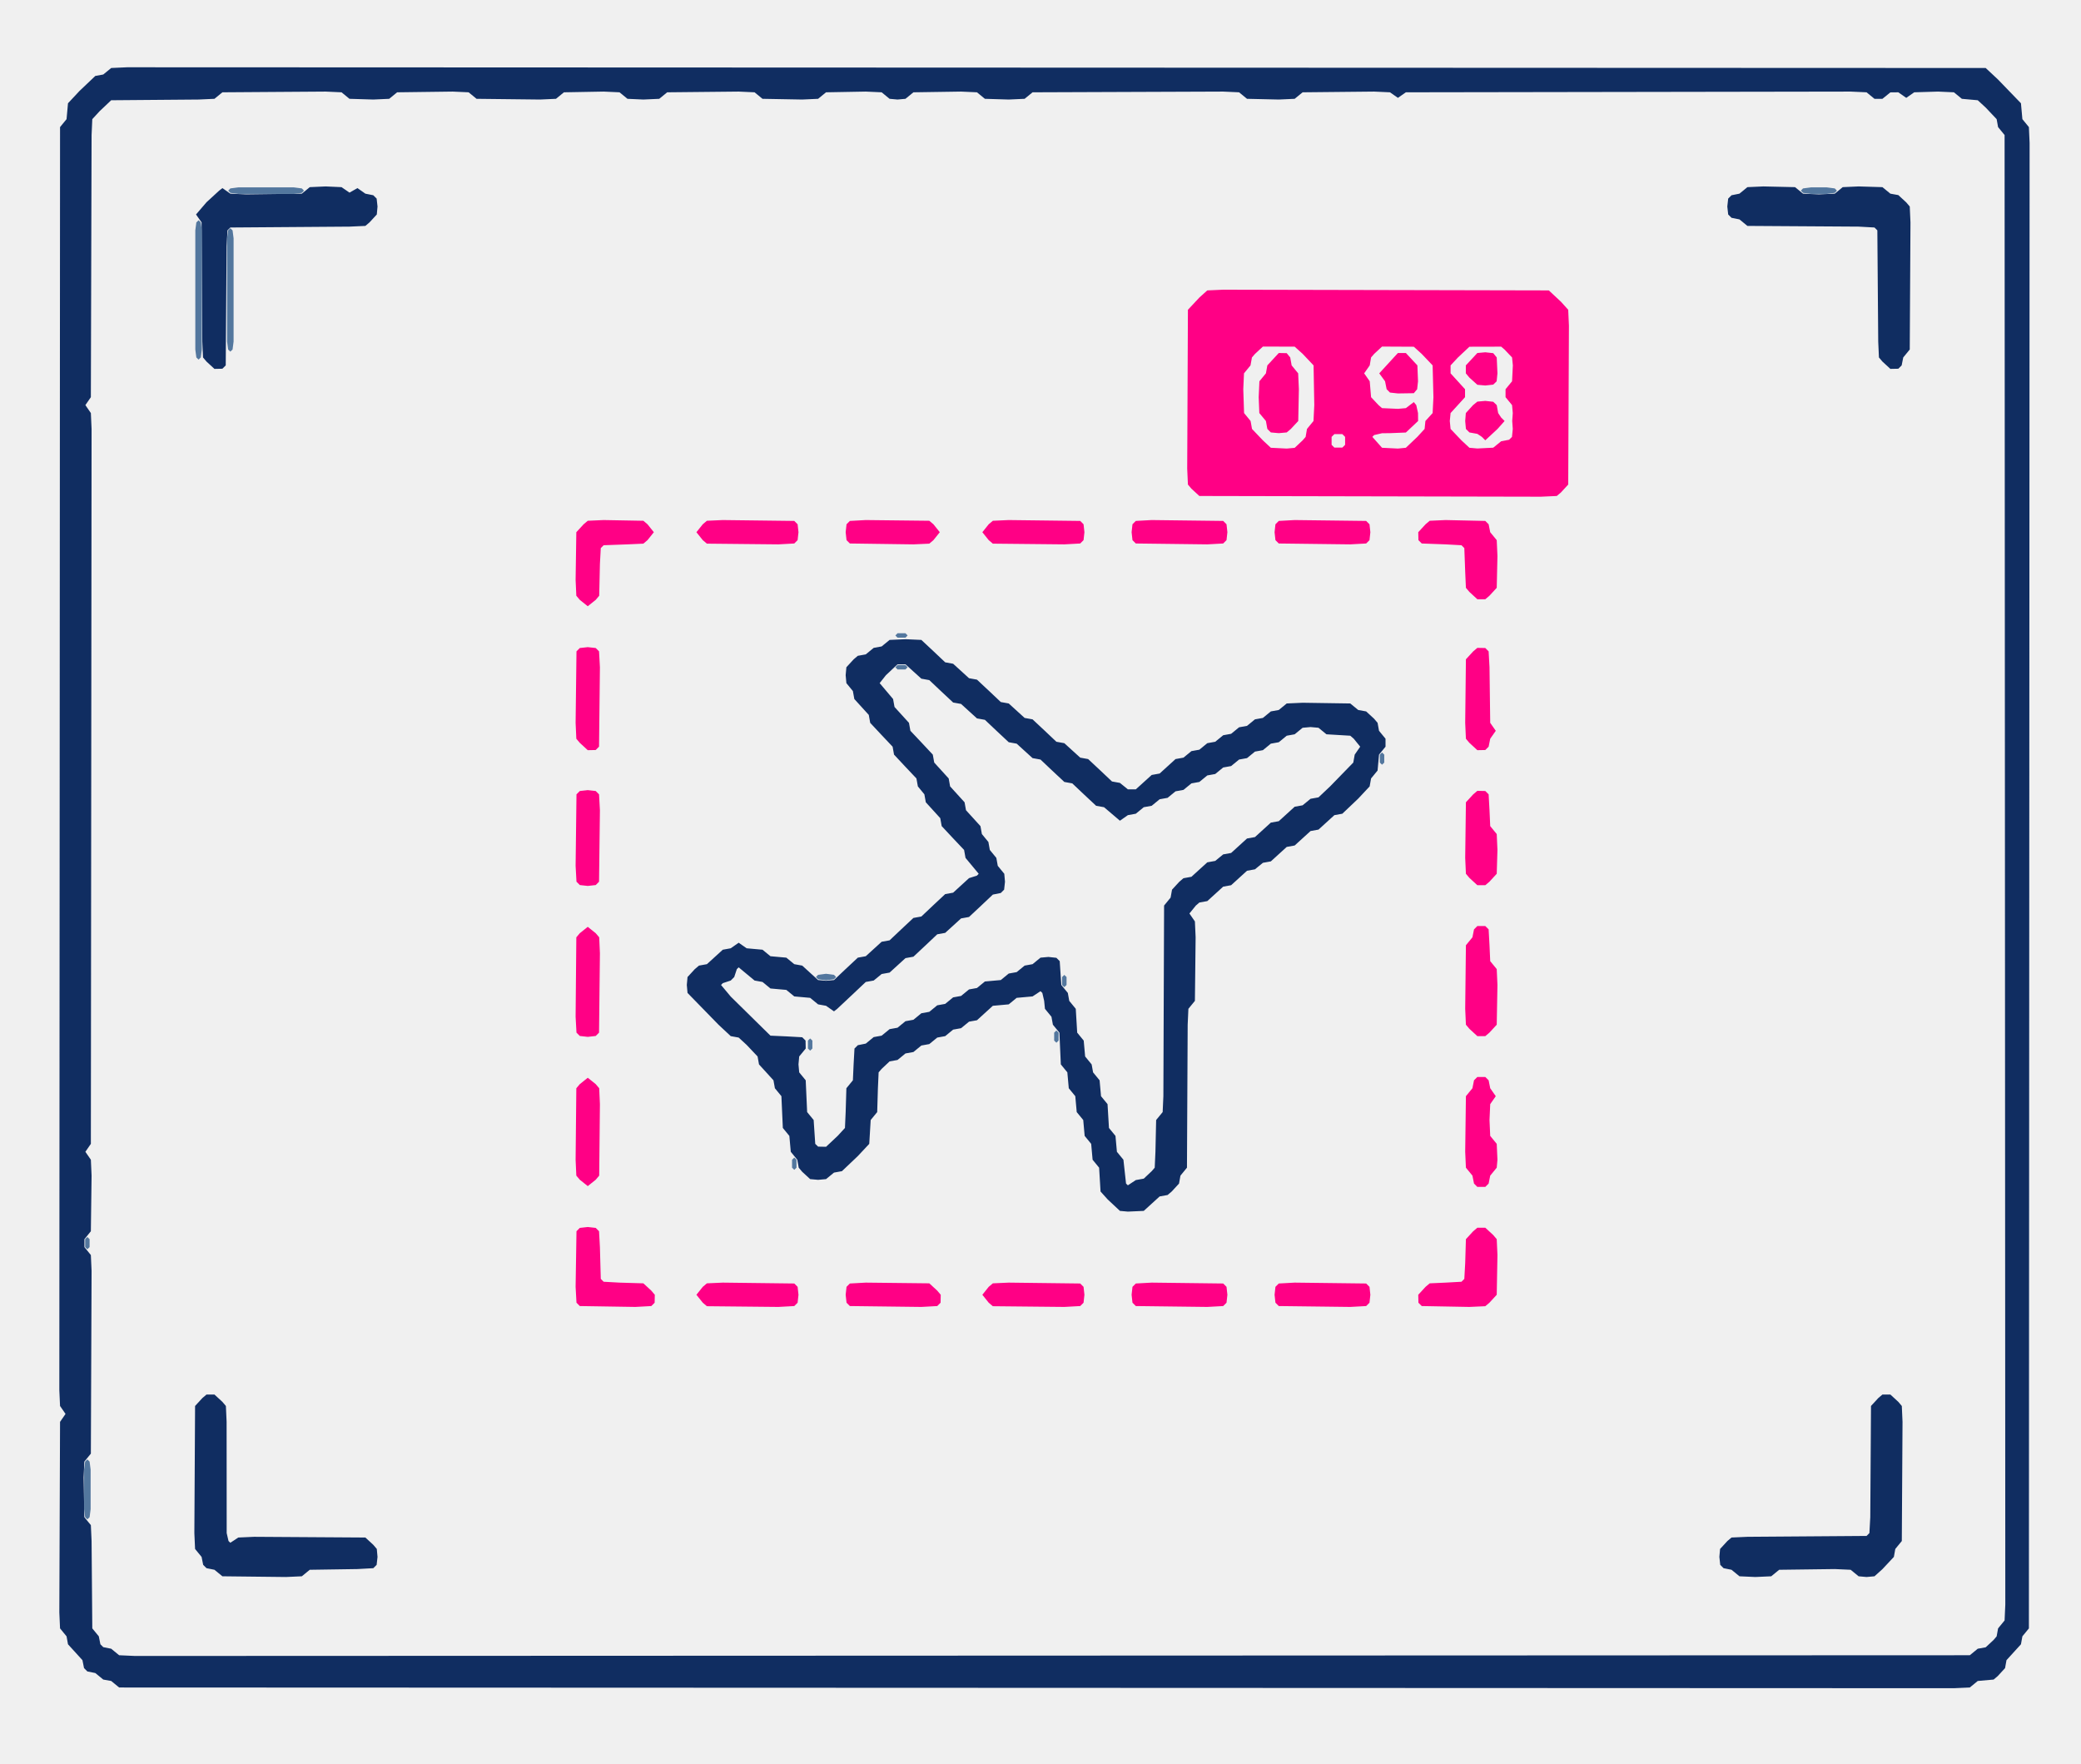
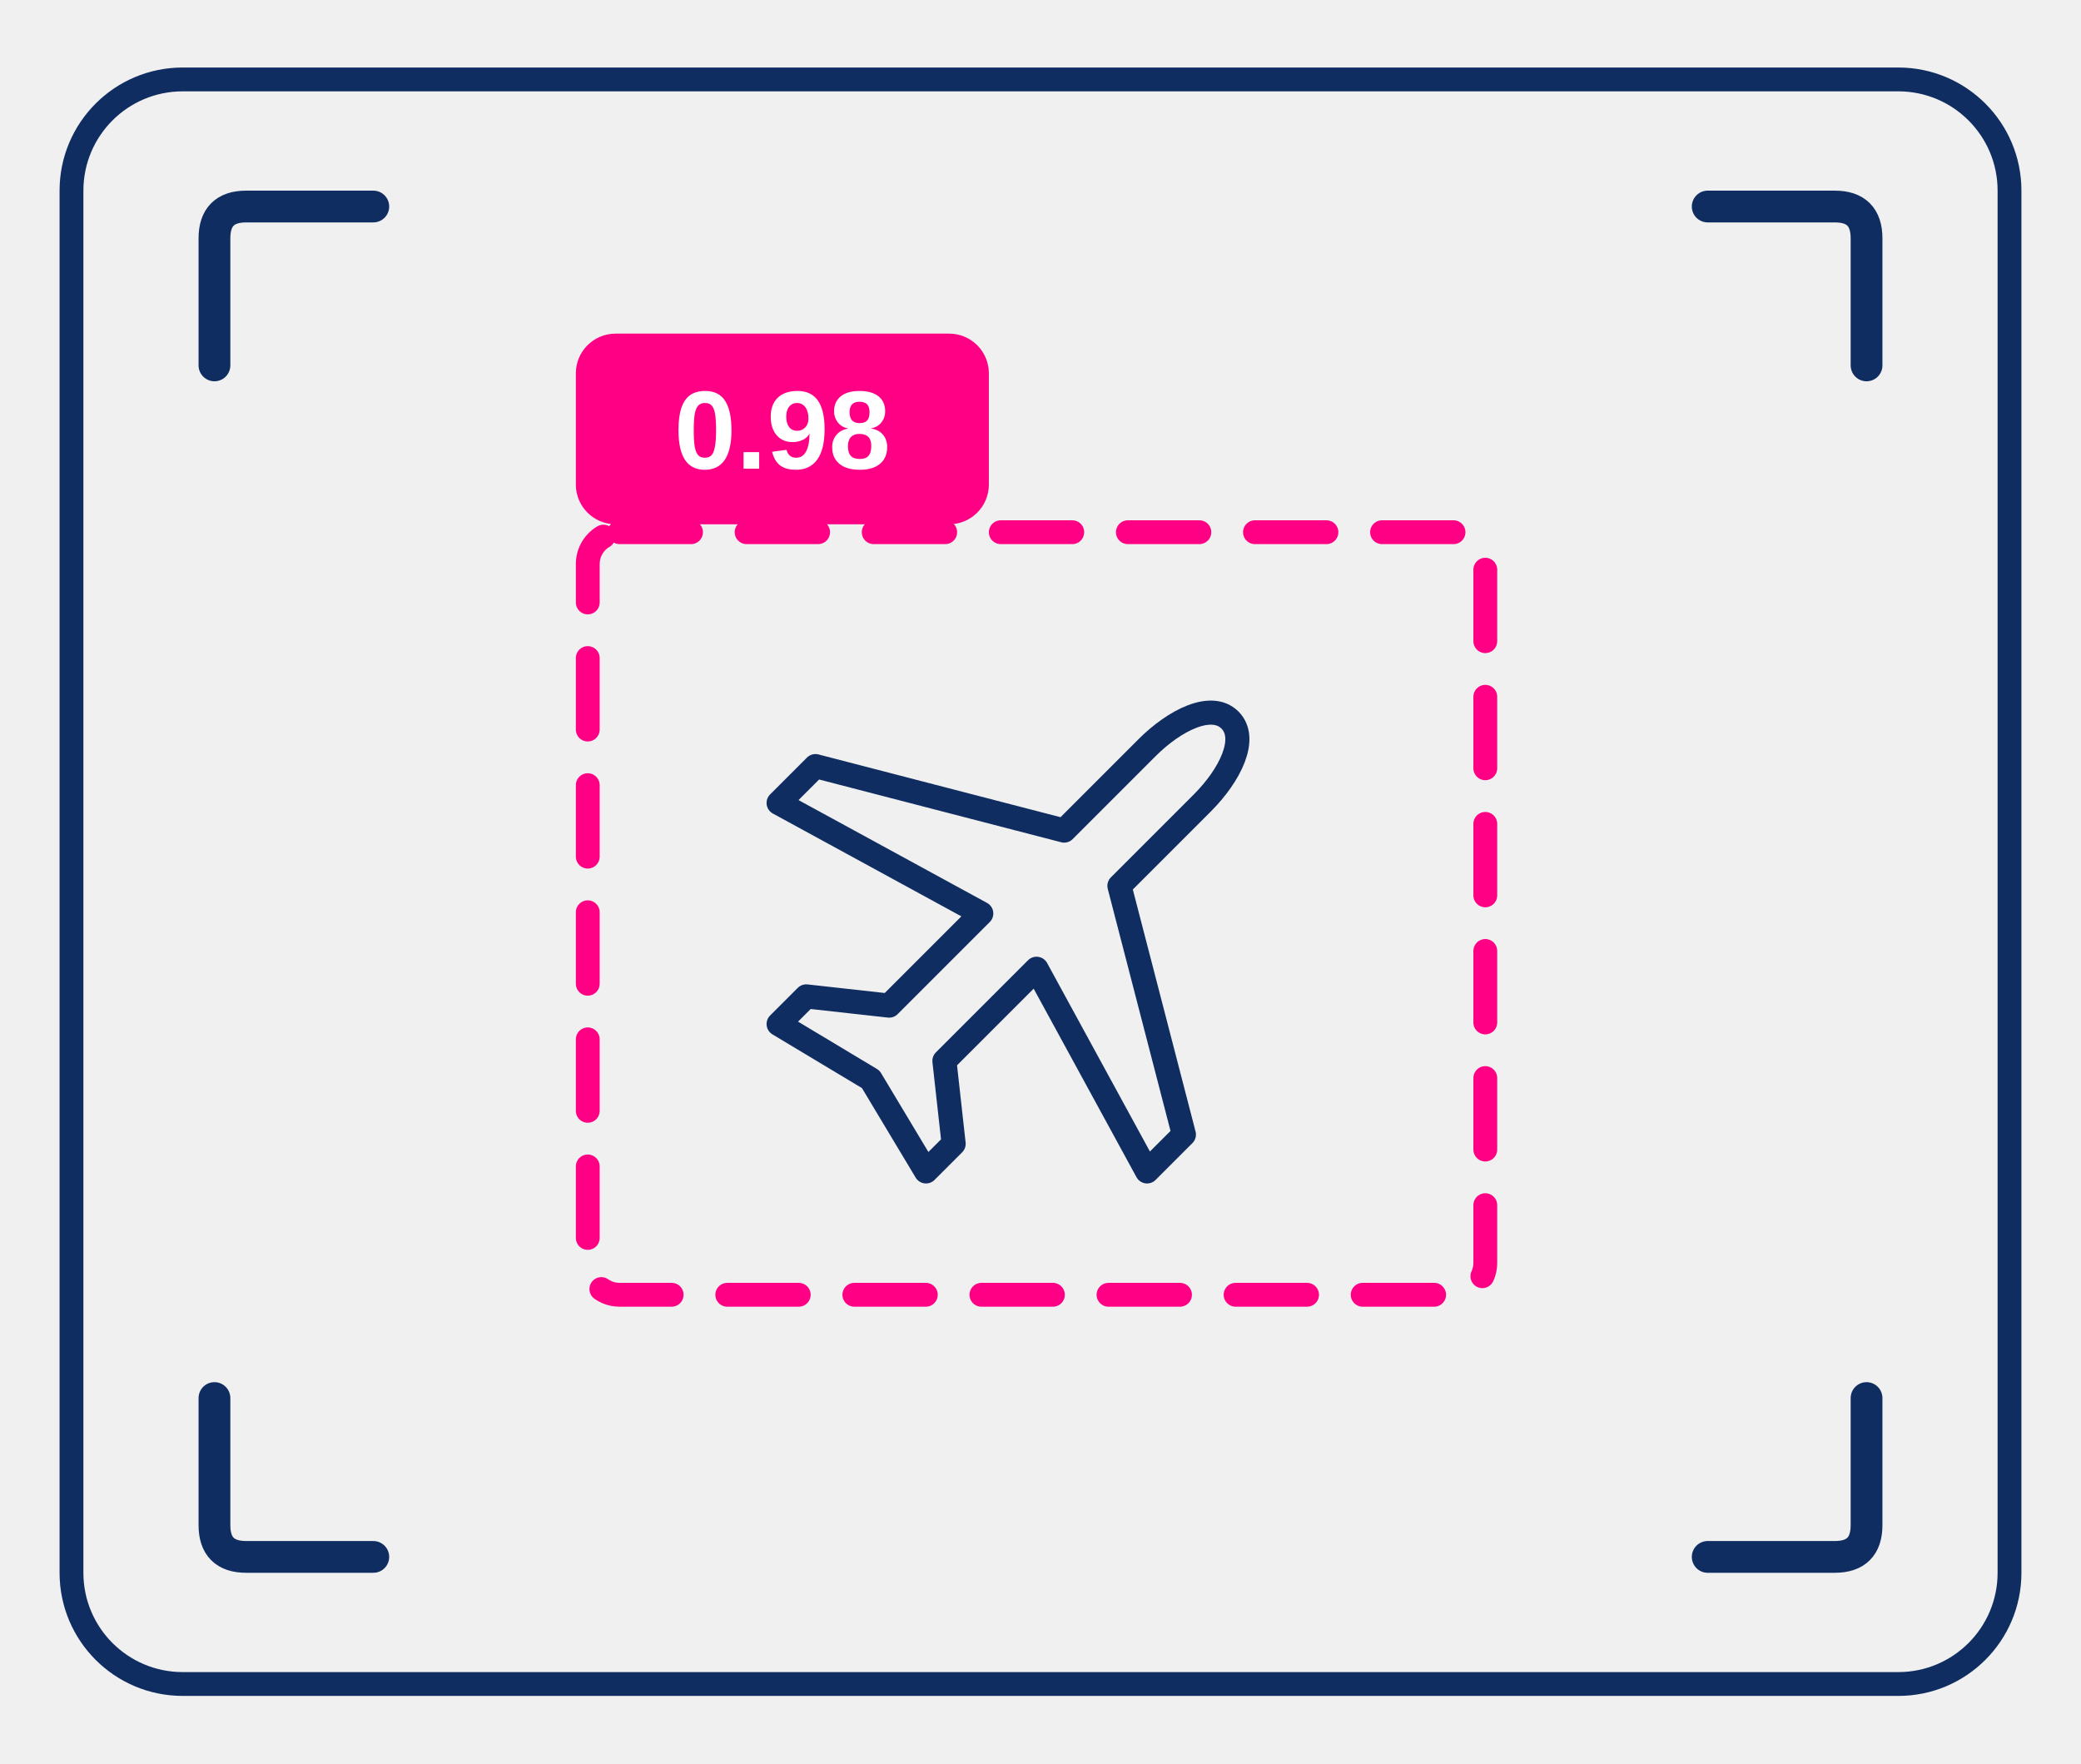
- <svg xmlns="http://www.w3.org/2000/svg" width="262" height="222" viewBox="0 0 262 222" overflow="hidden">
-   <path d="M14 8.56 16 8.47 250 8.56 251.54 10 254.44 13 254.62 15 255.44 16 255.53 18 255.44 205 254.62 206 254.44 207 252.62 209 252.44 210 251.52 211 251 211.44 249 211.62 248 212.44 246 212.53 15 212.44 14 211.62 13 211.44 12 210.62 11 210.42 10.58 210 10.38 209 8.56 207 8.38 206 7.56 205 7.47 203 7.56 179 8.25 178 7.56 177 7.47 175 7.56 16 8.38 15 8.56 13 10 11.46 12 9.56 13 9.38 14 8.56 14 8.56ZM28 11.62 27 12.44 25 12.53 14 12.62 12.54 14 11.62 15 11.53 17 11.44 50 10.75 51 11.44 52 11.53 54 11.44 144 10.75 145 11.44 146 11.53 148 11.44 155 10.63 156 10.63 157 11.44 158 11.53 160 11.44 183 10.62 184 10.53 186 10.62 191 11.44 192 11.53 194 11.62 205 12.44 206 12.64 207 13 207.36 14 207.56 15 208.38 17 208.47 248 208.38 249 207.56 250 207.38 251 206.45 251.38 206 251.56 205 252.38 204 252.47 202 252.38 17 251.56 16 251.38 15 250 13.54 249 12.62 247 12.44 246 11.62 244 11.53 241 11.62 240 12.32 239 11.62 238 11.63 237 12.44 236 12.44 235 11.62 233 11.53 177 11.62 176 12.32 175 11.62 173 11.53 164 11.62 163 12.44 161 12.53 157 12.44 156 11.62 154 11.53 130 11.62 129 12.44 127 12.53 124 12.44 123 11.62 121 11.53 115 11.62 114 12.44 113 12.53 112 12.44 111 11.62 109 11.53 104 11.62 103 12.44 101 12.53 96 12.44 95 11.62 93 11.53 84 11.62 83 12.44 81 12.53 79 12.44 78 11.62 76 11.53 71 11.62 70 12.44 68 12.53 60 12.44 59 11.62 57 11.53 50 11.62 49 12.44 47 12.53 44 12.44 43 11.62 41 11.53 28 11.62 28 11.62ZM28 23.68 29 24.38 31 24.47 38 24.38 39 23.56 41 23.47 43 23.56 44 24.25 45 23.68 46 24.38 47 24.58 47.42 25 47.53 26 47.44 27 46.52 28 46 28.44 44 28.53 29 28.64 28.64 29 28.53 31 28.42 46 28 46.42 27 46.44 26 45.52 25.56 45 25.47 43 25.38 28 24.68 27 26 25.46 27.59 24 28 23.68 28 23.68ZM220 23.56 222 23.47 226 23.56 227 24.38 229 24.47 231 24.38 232 23.56 234 23.47 237 23.56 238 24.38 239 24.56 240 25.48 240.44 26 240.53 28 240.44 44 239.62 45 239.42 46 239 46.42 238 46.44 237 45.52 236.56 45 236.47 43 236.36 29 236 28.64 234 28.53 220 28.44 219 27.62 218 27.42 217.58 27 217.47 26 217.58 25 218 24.58 219 24.38 220 23.56 220 23.56ZM112 80.56 114 80.47 116 80.56 117.54 82 119 83.38 120 83.56 122 85.38 123 85.56 124.54 87 126 88.38 127 88.56 129 90.38 130 90.56 131.54 92 133 93.38 134 93.56 136 95.38 137 95.56 138.54 97 140 98.38 141 98.56 142 99.37 143 99.37 145 97.56 146 97.38 148 95.56 149 95.38 150 94.56 151 94.38 152 93.56 153 93.38 154 92.56 155 92.38 156 91.56 157 91.38 158 90.56 159 90.38 160 89.56 161 89.38 162 88.56 164 88.47 170 88.56 171 89.38 172 89.56 173 90.48 173.44 91 173.62 92 174.44 93 174.44 94 173.62 95 173.44 97 172.62 98 172.44 99 171 100.54 169 102.44 168 102.62 166 104.44 165 104.62 163 106.44 162 106.62 160 108.44 159 108.62 158 109.44 157 109.62 155 111.44 154 111.62 152 113.44 151 113.62 150.56 114 149.75 115 150.44 116 150.53 118 150.44 126 149.62 127 149.53 129 149.44 147 148.62 148 148.44 149 147.52 150 147 150.44 146 150.62 144 152.44 142 152.53 141 152.44 139.46 151 138.56 150 138.38 147 137.56 146 137.38 144 136.56 143 136.38 141 135.56 140 135.38 138 134.56 137 134.38 135 133.56 134 133.47 132 133.38 130 132.56 129 132.38 128 131.56 127 131.46 126 131.23 125 131 124.78 130 125.44 128 125.62 127 126.44 125 126.62 123 128.44 122 128.62 121 129.44 120 129.62 119 130.44 118 130.62 117 131.44 116 131.62 115 132.44 114 132.62 113 133.44 112 133.62 111 134.56 110.62 135 110.53 137 110.44 140 109.62 141 109.44 144 108 145.54 106 147.44 105 147.62 104 148.44 103 148.53 102 148.44 101 147.52 100.56 147 100.38 146 99.56 145 99.38 143 98.56 142 98.47 140 98.38 138 97.56 137 97.38 136 95.56 134 95.38 133 94 131.54 93 130.62 92 130.44 90.46 129 86.56 125 86.47 124 86.56 123 87.48 122 88 121.56 89 121.38 91 119.56 92 119.38 93 118.68 94 119.38 96 119.56 97 120.38 99 120.56 100 121.38 101 121.56 103 123.38 104 123.47 105 123.38 106.46 122 108 120.56 109 120.38 111 118.56 112 118.38 113.46 117 115 115.56 116 115.38 117.46 114 119 112.56 120 112.38 122 110.55 123 110.23 123.22 110 121.56 108 121.38 107 120 105.54 118.56 104 118.38 103 116.56 101 116.38 100 115.56 99 115.38 98 114 96.54 112.56 95 112.38 94 111 92.54 109.56 91 109.38 90 107.56 88 107.38 87 106.56 86 106.47 85 106.56 84 107.48 83 108 82.56 109 82.38 110 81.56 111 81.38 112 80.56 112 80.56ZM113 83.63 111.54 85 110.75 86 112.44 88 112.62 89 114.44 91 114.62 92 116 93.46 117.44 95 117.62 96 119.44 98 119.62 99 121.44 101 121.62 102 123.44 104 123.62 105 124.44 106 124.62 107 125.44 108 125.62 109 126.44 110 126.53 111 126.42 112 126 112.42 125 112.62 123.54 114 122 115.44 121 115.62 119 117.44 118 117.62 116.54 119 115 120.44 114 120.62 112 122.44 111 122.62 110 123.44 109 123.62 107.54 125 105.41 127 105 127.32 104 126.62 103 126.44 102 125.62 100 125.44 99 124.62 97 124.44 96 123.62 95 123.44 93 121.78 92.77 122 92.44 123 92 123.44 91 123.77 90.78 124 92 125.46 97 130.38 99 130.47 101 130.58 101.42 131 101.44 132 100.62 133 100.53 134 100.62 135 101.44 136 101.53 138 101.62 140 102.44 141 102.64 144 103 144.35 104 144.37 105.46 143 106.38 142 106.47 140 106.56 137 107.38 136 107.47 134 107.58 132 108 131.58 109 131.38 110 130.56 111 130.38 112 129.56 113 129.38 114 128.56 115 128.38 116 127.56 117 127.38 118 126.56 119 126.38 120 125.56 121 125.38 122 124.56 123 124.38 124 123.56 126 123.38 127 122.56 128 122.38 129 121.56 130 121.38 131 120.56 132 120.47 133 120.58 133.42 121 133.62 124 134.44 125 134.62 126 135.44 127 135.62 130 136.44 131 136.62 133 137.44 134 137.62 135 138.44 136 138.62 138 139.44 139 139.62 142 140.44 143 140.62 145 141.44 146 141.77 149 142 149.22 143 148.56 144 148.38 145 147.44 145.38 147 145.47 145 145.56 141 146.38 140 146.47 138 146.56 114 147.38 113 147.56 112 148.48 111 149 110.56 150 110.38 152 108.56 153 108.38 154 107.56 155 107.38 157 105.56 158 105.38 160 103.56 161 103.38 163 101.56 164 101.38 165 100.56 166 100.38 167.46 99 170.38 96 170.56 95 171.25 94 170.44 93 170 92.62 167 92.44 166 91.62 165 91.53 164 91.62 163 92.44 162 92.62 161 93.44 160 93.62 159 94.44 158 94.62 157 95.44 156 95.62 155 96.44 154 96.62 153 97.44 152 97.62 151 98.44 150 98.62 149 99.44 148 99.62 147 100.44 146 100.62 145 101.44 144 101.62 143 102.44 142 102.62 141 103.32 139 101.62 138 101.44 136.46 100 135 98.62 134 98.44 132.46 97 131 95.62 130 95.44 128 93.62 127 93.44 125.46 92 124 90.62 123 90.44 121 88.62 120 88.44 118.46 87 117 85.62 116 85.44 114 83.63 113 83.63 113 83.63ZM26 175.56 27 175.56 28 176.48 28.44 177 28.53 179 28.54 193 28.77 194 29 194.22 30 193.56 32 193.47 46 193.56 47 194.48 47.44 195 47.53 196 47.42 197 47 197.42 45 197.53 39 197.62 38 198.44 36 198.53 28 198.44 27 197.62 26 197.42 25.58 197 25.38 196 24.56 195 24.47 193 24.56 177 25.48 176 26 175.56 26 175.56ZM237 175.56 238 175.56 239 176.48 239.44 177 239.53 179 239.44 194 238.62 195 238.44 196 237 197.54 236 198.44 235 198.53 234 198.44 233 197.62 231 197.53 224 197.62 223 198.44 221 198.53 219 198.44 218 197.62 217 197.42 216.58 197 216.47 196 216.56 195 217.48 194 218 193.56 220 193.47 235 193.36 235.36 193 235.47 191 235.56 177 236.48 176 237 175.56 237 175.56Z" fill="#102D61" fill-rule="evenodd" />
-   <path d="M152 36.56 154 36.47 195 36.56 196.54 38 197.44 39 197.53 41 197.44 61 196.52 62 196 62.44 194 62.53 151 62.44 150 61.52 149.56 61 149.47 59 149.56 39 151 37.46 152 36.56 152 36.56ZM159 43.63 158 44.56 157.62 45 157.44 46 156.62 47 156.53 49 156.63 52 157.45 53 157.63 54 159 55.44 160 56.37 162 56.47 163 56.38 164 55.44 164.38 55 164.55 54 165.37 53 165.47 51 165.38 46 164 44.54 163 43.64 159 43.63 159 43.63ZM174 43.63 173 44.56 172.62 45 172.45 46 171.75 47 172.45 48 172.62 50 173.56 51 174 51.38 176 51.47 177 51.38 178 50.62 178.31 51 178.53 52 178.54 53 177 54.45 175 54.53 174 54.54 173 54.77 172.78 55 174 56.37 176 56.47 177 56.37 178.44 55 179.36 54 179.46 53 180.37 52 180.47 50 180.37 46 179 44.56 178 43.65 174 43.63 174 43.63ZM185 43.65 183.56 45 182.63 46 182.63 47 184.45 49 184.45 50 182.63 52 182.53 53 182.63 54 184 55.44 185 56.37 186 56.46 188 56.36 189 55.55 190 55.36 190.36 55 190.46 54 190.39 53 190.46 52 190.37 51 189.55 50 189.55 49 190.37 48 190.47 46 190.37 45 189.42 44 189 43.64 185 43.65 185 43.65ZM161 44.44 162 44.46 162.44 45 162.62 46 163.44 47 163.53 49 163.45 53 162.52 54 162 54.44 161 54.53 160 54.44 159.56 54 159.38 53 158.55 52 158.47 50 158.56 48 159.38 47 159.56 46 161 44.44 161 44.44ZM176 44.44 177 44.44 178.45 46 178.53 48 178.42 49 178 49.5 176 49.53 175 49.42 174.58 49 174.38 48 173.65 47 175.48 45 176 44.44 176 44.44ZM186 44.44 187 44.35 188 44.46 188.44 45 188.53 47 188.43 48 188 48.42 187 48.53 186 48.44 185 47.54 184.55 47 184.55 46 186 44.44 186 44.44ZM186 50.56 187 50.47 188 50.58 188.44 51 188.62 52 189 52.57 189.43 53 188.54 54 187 55.43 186.57 55 186 54.62 185 54.44 184.56 54 184.47 53 184.55 52 185.46 51 186 50.56 186 50.56ZM168 54.65 167.65 55 167.65 56 168 56.35 169 56.35 169.35 56 169.35 55 169 54.65 168 54.65 168 54.65ZM74 65.56 76 65.47 81 65.56 81.52 66 82.32 67 81.52 68 81 68.44 79 68.53 76 68.64 75.64 69 75.53 71 75.44 75 75 75.52 74 76.32 73 75.52 72.56 75 72.47 73 72.56 67 73.48 66 74 65.56 74 65.56ZM89 65.56 91 65.47 100 65.58 100.42 66 100.53 67 100.42 68 100 68.42 98 68.53 89 68.44 88.48 68 87.68 67 88.48 66 89 65.56 89 65.56ZM107 65.58 109 65.47 117 65.56 117.52 66 118.32 67 117.52 68 117 68.44 115 68.53 107 68.42 106.58 68 106.47 67 106.58 66 107 65.58 107 65.58ZM125 65.56 127 65.47 136 65.58 136.42 66 136.53 67 136.42 68 136 68.42 134 68.53 125 68.44 124.48 68 123.68 67 124.48 66 125 65.56 125 65.56ZM143 65.58 145 65.47 154 65.58 154.42 66 154.53 67 154.42 68 154 68.42 152 68.53 143 68.42 142.58 68 142.47 67 142.58 66 143 65.58 143 65.58ZM161 65.58 163 65.47 172 65.58 172.42 66 172.53 67 172.42 68 172 68.42 170 68.53 161 68.42 160.58 68 160.47 67 160.58 66 161 65.58 161 65.58ZM180 65.56 182 65.47 187 65.58 187.42 66 187.62 67 188.44 68 188.53 70 188.44 74 187.52 75 187 75.44 186 75.44 185 74.52 184.56 74 184.47 72 184.36 69 184 68.64 182 68.53 179 68.42 178.58 68 178.56 67 179.48 66 180 65.56 180 65.56ZM73 81.58 74 81.47 75 81.58 75.42 82 75.53 84 75.42 94 75 94.42 74 94.44 73 93.52 72.56 93 72.47 91 72.58 82 73 81.58 73 81.58ZM186 81.56 187 81.58 187.42 82 187.53 84 187.62 91 188.32 92 187.62 93 187.42 94 187 94.42 186 94.44 185 93.52 184.56 93 184.47 91 184.56 83 185.48 82 186 81.56 186 81.56ZM73 99.58 74 99.47 75 99.58 75.42 100 75.53 102 75.42 111 75 111.42 74 111.53 73 111.42 72.58 111 72.47 109 72.58 100 73 99.58 73 99.58ZM186 99.56 187 99.58 187.42 100 187.53 102 187.62 104 188.44 105 188.53 107 188.44 110 187.52 111 187 111.44 186 111.44 185 110.52 184.56 110 184.47 108 184.56 101 185.48 100 186 99.56 186 99.56ZM74 116.68 75 117.48 75.44 118 75.53 120 75.42 130 75 130.42 74 130.53 73 130.42 72.58 130 72.47 128 72.56 118 73 117.48 74 116.68 74 116.68ZM186 116.58 187 116.58 187.42 117 187.53 119 187.62 121 188.44 122 188.53 124 188.44 129 187.52 130 187 130.44 186 130.44 185 129.52 184.56 129 184.47 127 184.56 119 185.38 118 185.58 117 186 116.58 186 116.58ZM74 135.68 75 136.48 75.44 137 75.53 139 75.44 148 75 148.52 74 149.32 73 148.52 72.56 148 72.47 146 72.56 137 73 136.48 74 135.68 74 135.68ZM186 135.58 187 135.58 187.42 136 187.62 137 188.32 138 187.62 139 187.53 141 187.62 143 188.44 144 188.53 146 188.44 147 187.62 148 187.42 149 187 149.42 186 149.42 185.58 149 185.38 148 184.56 147 184.47 145 184.56 138 185.38 137 185.58 136 186 135.58 186 135.58ZM73 154.58 74 154.47 75 154.58 75.42 155 75.53 157 75.64 161 76 161.36 78 161.47 81 161.56 82 162.48 82.44 163 82.42 164 82 164.42 80 164.53 73 164.42 72.58 164 72.47 162 72.58 155 73 154.58 73 154.58ZM186 154.56 187 154.56 188 155.48 188.44 156 188.53 158 188.44 163 187.52 164 187 164.44 185 164.53 179 164.42 178.58 164 178.56 163 179.48 162 180 161.56 182 161.47 184 161.36 184.36 161 184.47 159 184.56 156 185.48 155 186 154.56 186 154.56ZM89 161.56 91 161.47 100 161.58 100.42 162 100.53 163 100.42 164 100 164.42 98 164.53 89 164.44 88.48 164 87.68 163 88.48 162 89 161.56 89 161.56ZM107 161.58 109 161.47 117 161.56 118 162.48 118.44 163 118.42 164 118 164.42 116 164.53 107 164.42 106.58 164 106.47 163 106.58 162 107 161.58 107 161.58ZM125 161.56 127 161.47 136 161.58 136.42 162 136.53 163 136.42 164 136 164.42 134 164.53 125 164.44 124.48 164 123.68 163 124.48 162 125 161.56 125 161.56ZM143 161.58 145 161.47 154 161.58 154.42 162 154.53 163 154.42 164 154 164.42 152 164.53 143 164.42 142.58 164 142.47 163 142.58 162 143 161.58 143 161.58ZM161 161.58 163 161.47 172 161.58 172.42 162 172.53 163 172.42 164 172 164.42 170 164.53 161 164.42 160.58 164 160.47 163 160.58 162 161 161.58 161 161.58Z" fill="#FF0085" fill-rule="evenodd" />
-   <path d="M29 23.72 30 23.59 37 23.59 38 23.72 38.27 24 38 24.28 37 24.41 30 24.41 29 24.28 28.73 24 29 23.72 29 23.72ZM227 23.72 228 23.59 230 23.59 231 23.72 231.27 24 231 24.28 230 24.41 228 24.41 227 24.28 226.73 24 227 23.72 227 23.72ZM25 27.73 25.28 28 25.41 29 25.41 44 25.28 45 25 45.27 24.72 45 24.59 44 24.59 29 24.72 28 25 27.73 25 27.73ZM29 28.73 29.28 29 29.41 30 29.41 43 29.28 44 29 44.27 28.72 44 28.59 43 28.59 30 28.72 29 29 28.73 29 28.73ZM113 79.72 114 79.72 114.27 80 114 80.28 113 80.28 112.73 80 113 79.72 113 79.72ZM113 83.72 114 83.72 114.27 84 114 84.28 113 84.28 112.73 84 113 83.72 113 83.72ZM174 94.73 174.28 95 174.28 96 174 96.27 173.72 96 173.72 95 174 94.73 174 94.73ZM103 122.72 104 122.59 105 122.72 105.27 123 105 123.28 104 123.41 103 123.28 102.73 123 103 122.72 103 122.72ZM134 122.73 134.28 123 134.28 124 134 124.27 133.72 124 133.72 123 134 122.73 134 122.73ZM133 129.73 133.28 130 133.28 131 133 131.27 132.72 131 132.72 130 133 129.73 133 129.73ZM102 130.73 102.28 131 102.28 132 102 132.27 101.72 132 101.72 131 102 130.73 102 130.73ZM100 145.73 100.28 146 100.28 147 100 147.27 99.72 147 99.72 146 100 145.73 100 145.73ZM11 155.73 11.28 156 11.28 157 11 157.27 10.72 157 10.72 156 11 155.73 11 155.73ZM11 183.73 11.28 184 11.41 185 11.41 190 11.28 191 11 191.27 10.72 191 10.59 190 10.59 185 10.72 184 11 183.73 11 183.73Z" fill="#53779E" fill-rule="evenodd" />
+ <svg xmlns="http://www.w3.org/2000/svg" width="262" height="222" viewBox="0 0 262 222" fill="none" stroke-linecap="round" stroke-linejoin="round">
+   <rect x="9" y="10" width="244" height="202" rx="14" stroke="#102d61" stroke-width="3" />
+   <g stroke="#102d61" stroke-width="4">
+     <path d="M27 46 V30 Q27 26 31 26 H47" />
+     <path d="M215 26 H231 Q235 26 235 30 V46" />
+     <path d="M235 176 V192 Q235 196 231 196 H215" />
+     <path d="M47 196 H31 Q27 196 27 192 V176" />
+   </g>
+   <rect x="74" y="67" width="113" height="96" rx="4" stroke="#ff0085" stroke-width="3" stroke-dasharray="9 7" />
+   <rect x="72.5" y="42" width="52" height="24" rx="5" fill="#ff0085" />
+   <text x="98.5" y="59" text-anchor="middle" font-family="Arial, Helvetica, sans-serif" font-size="14" font-weight="700" fill="#fff">0.98</text>
+   <g transform="translate(130.5 115) rotate(45) scale(0.82) translate(-50 -50)">
+     <path d="M50 8 C54 8 56 14 56 20 L56 38 L90 58 L90 66 L56 56 L56 76 L66 84 L66 90 L50 86 L34 90 L34 84 L44 76 L44 56 L10 66 L10 58 L44 38 L44 20 C44 14 46 8 50 8 Z" stroke="#102d61" stroke-width="3.7" />
+   </g>
</svg>
